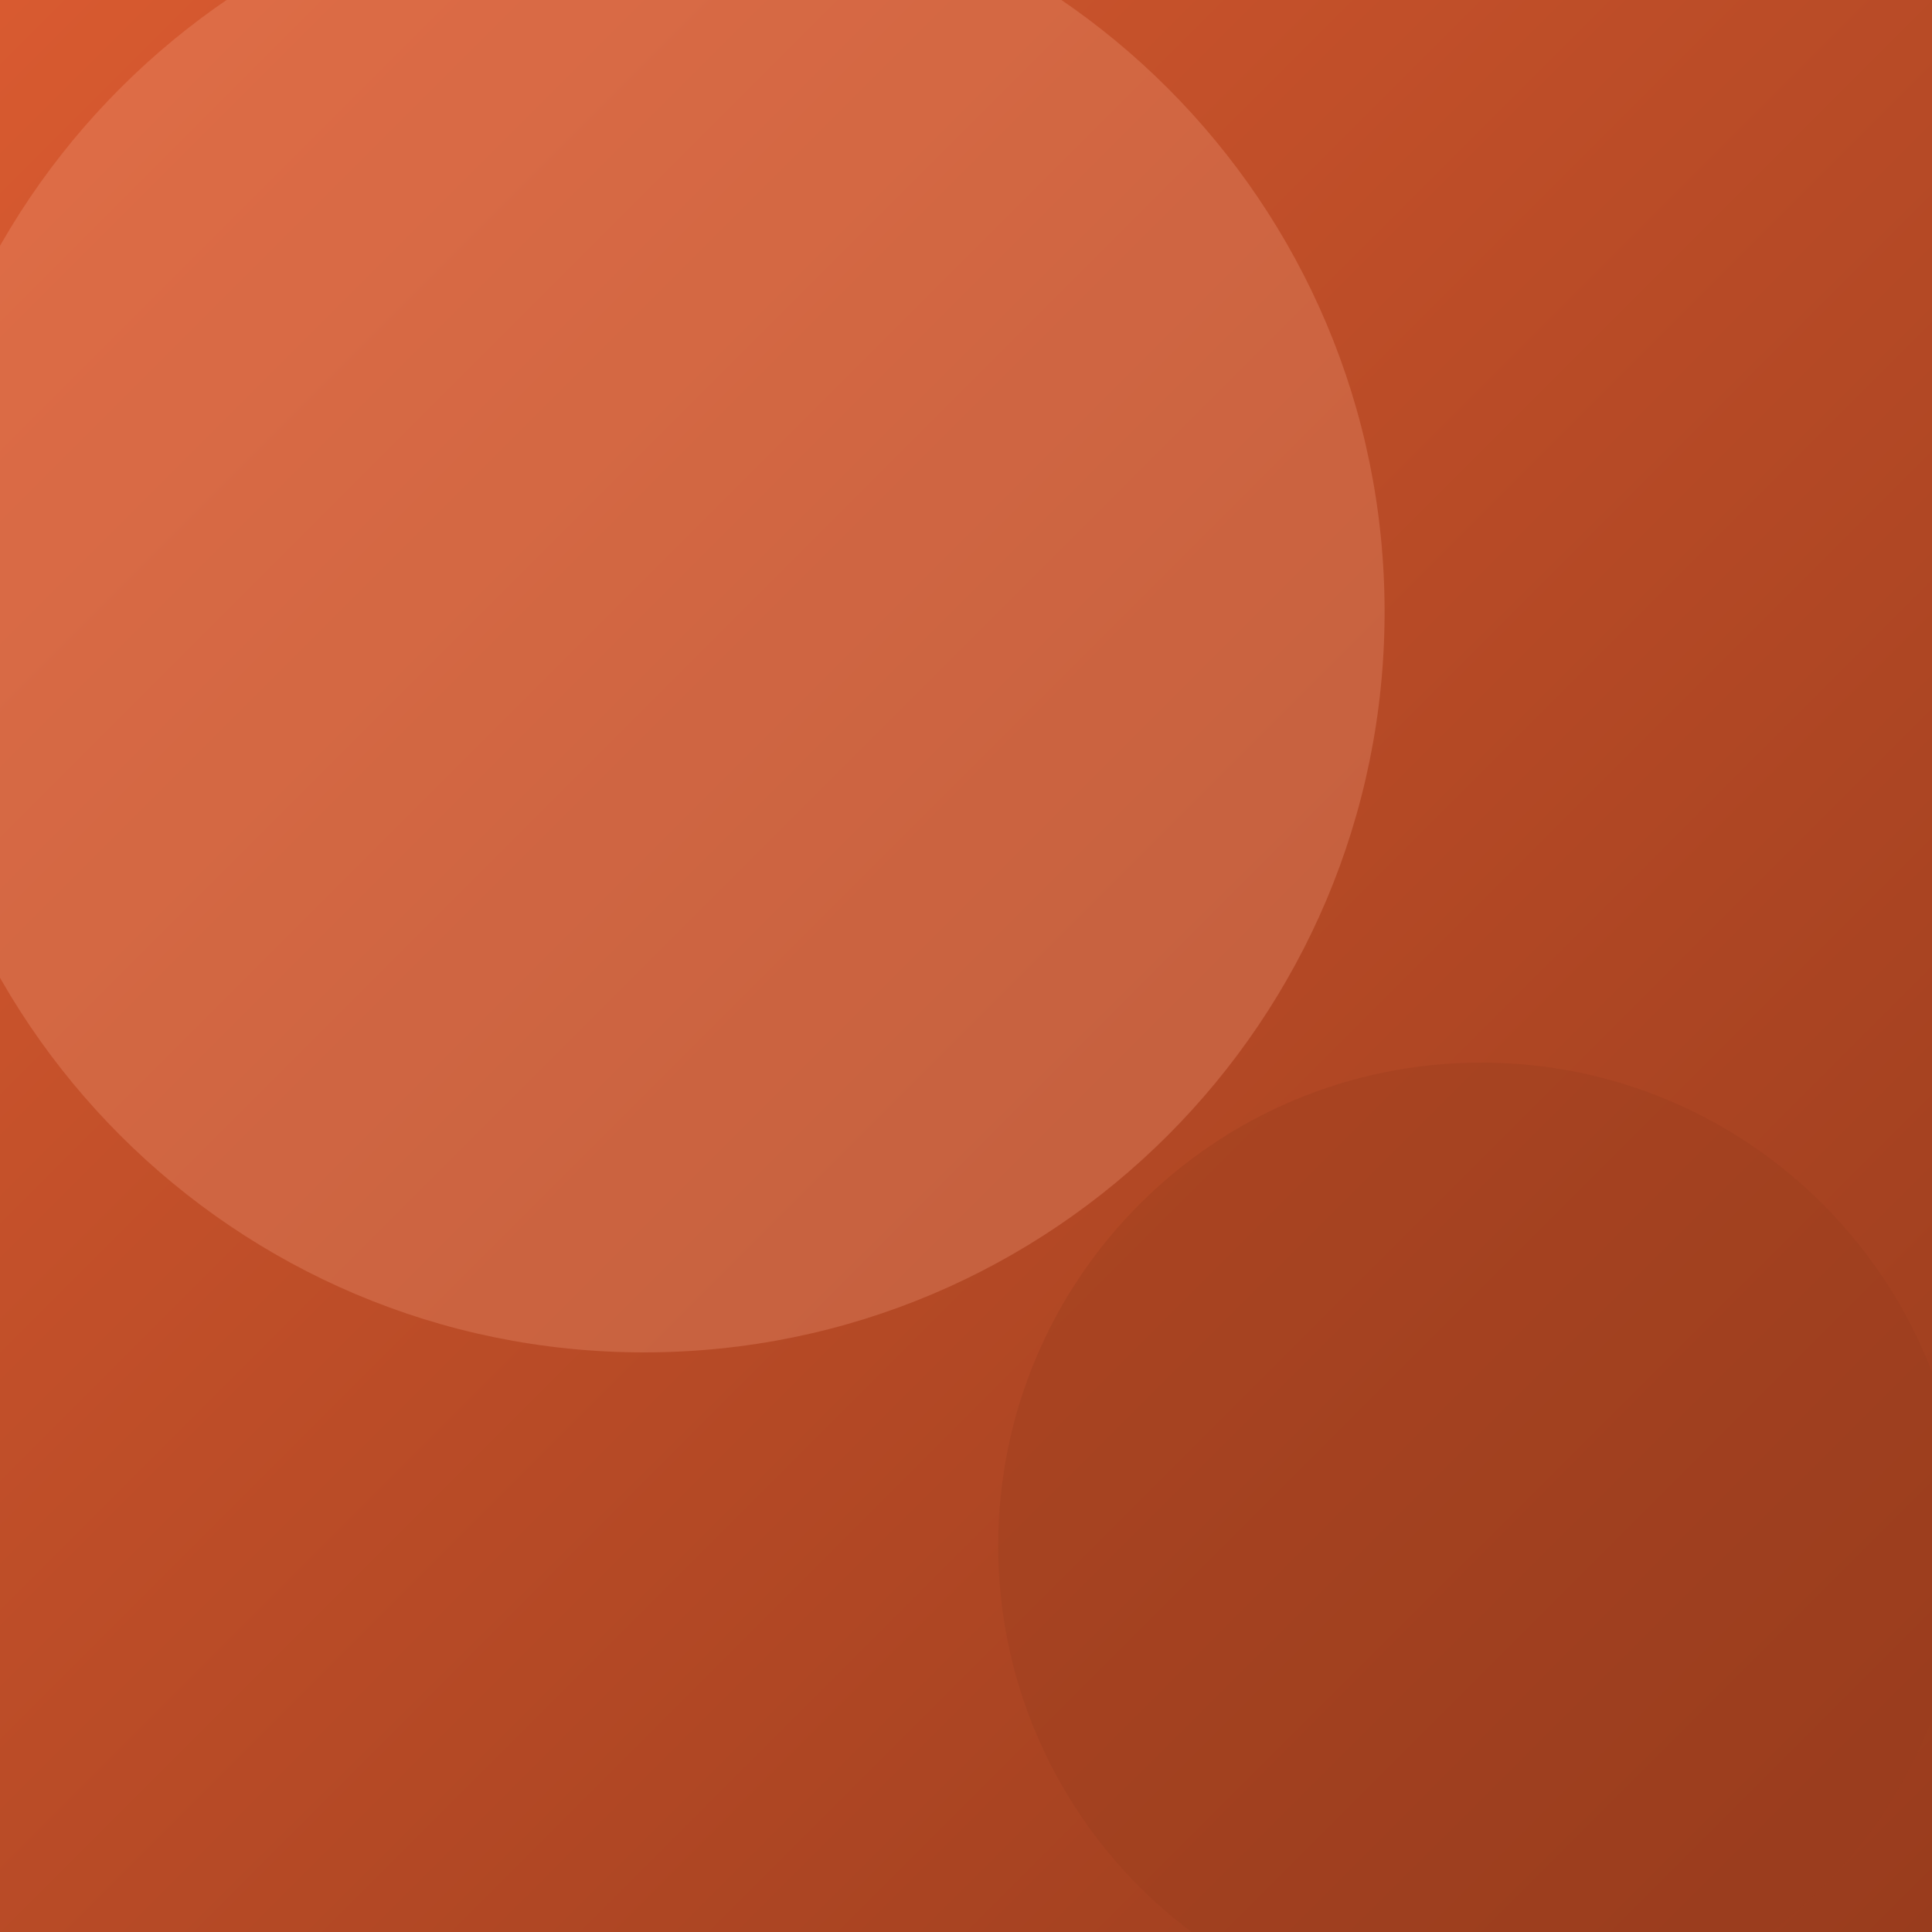
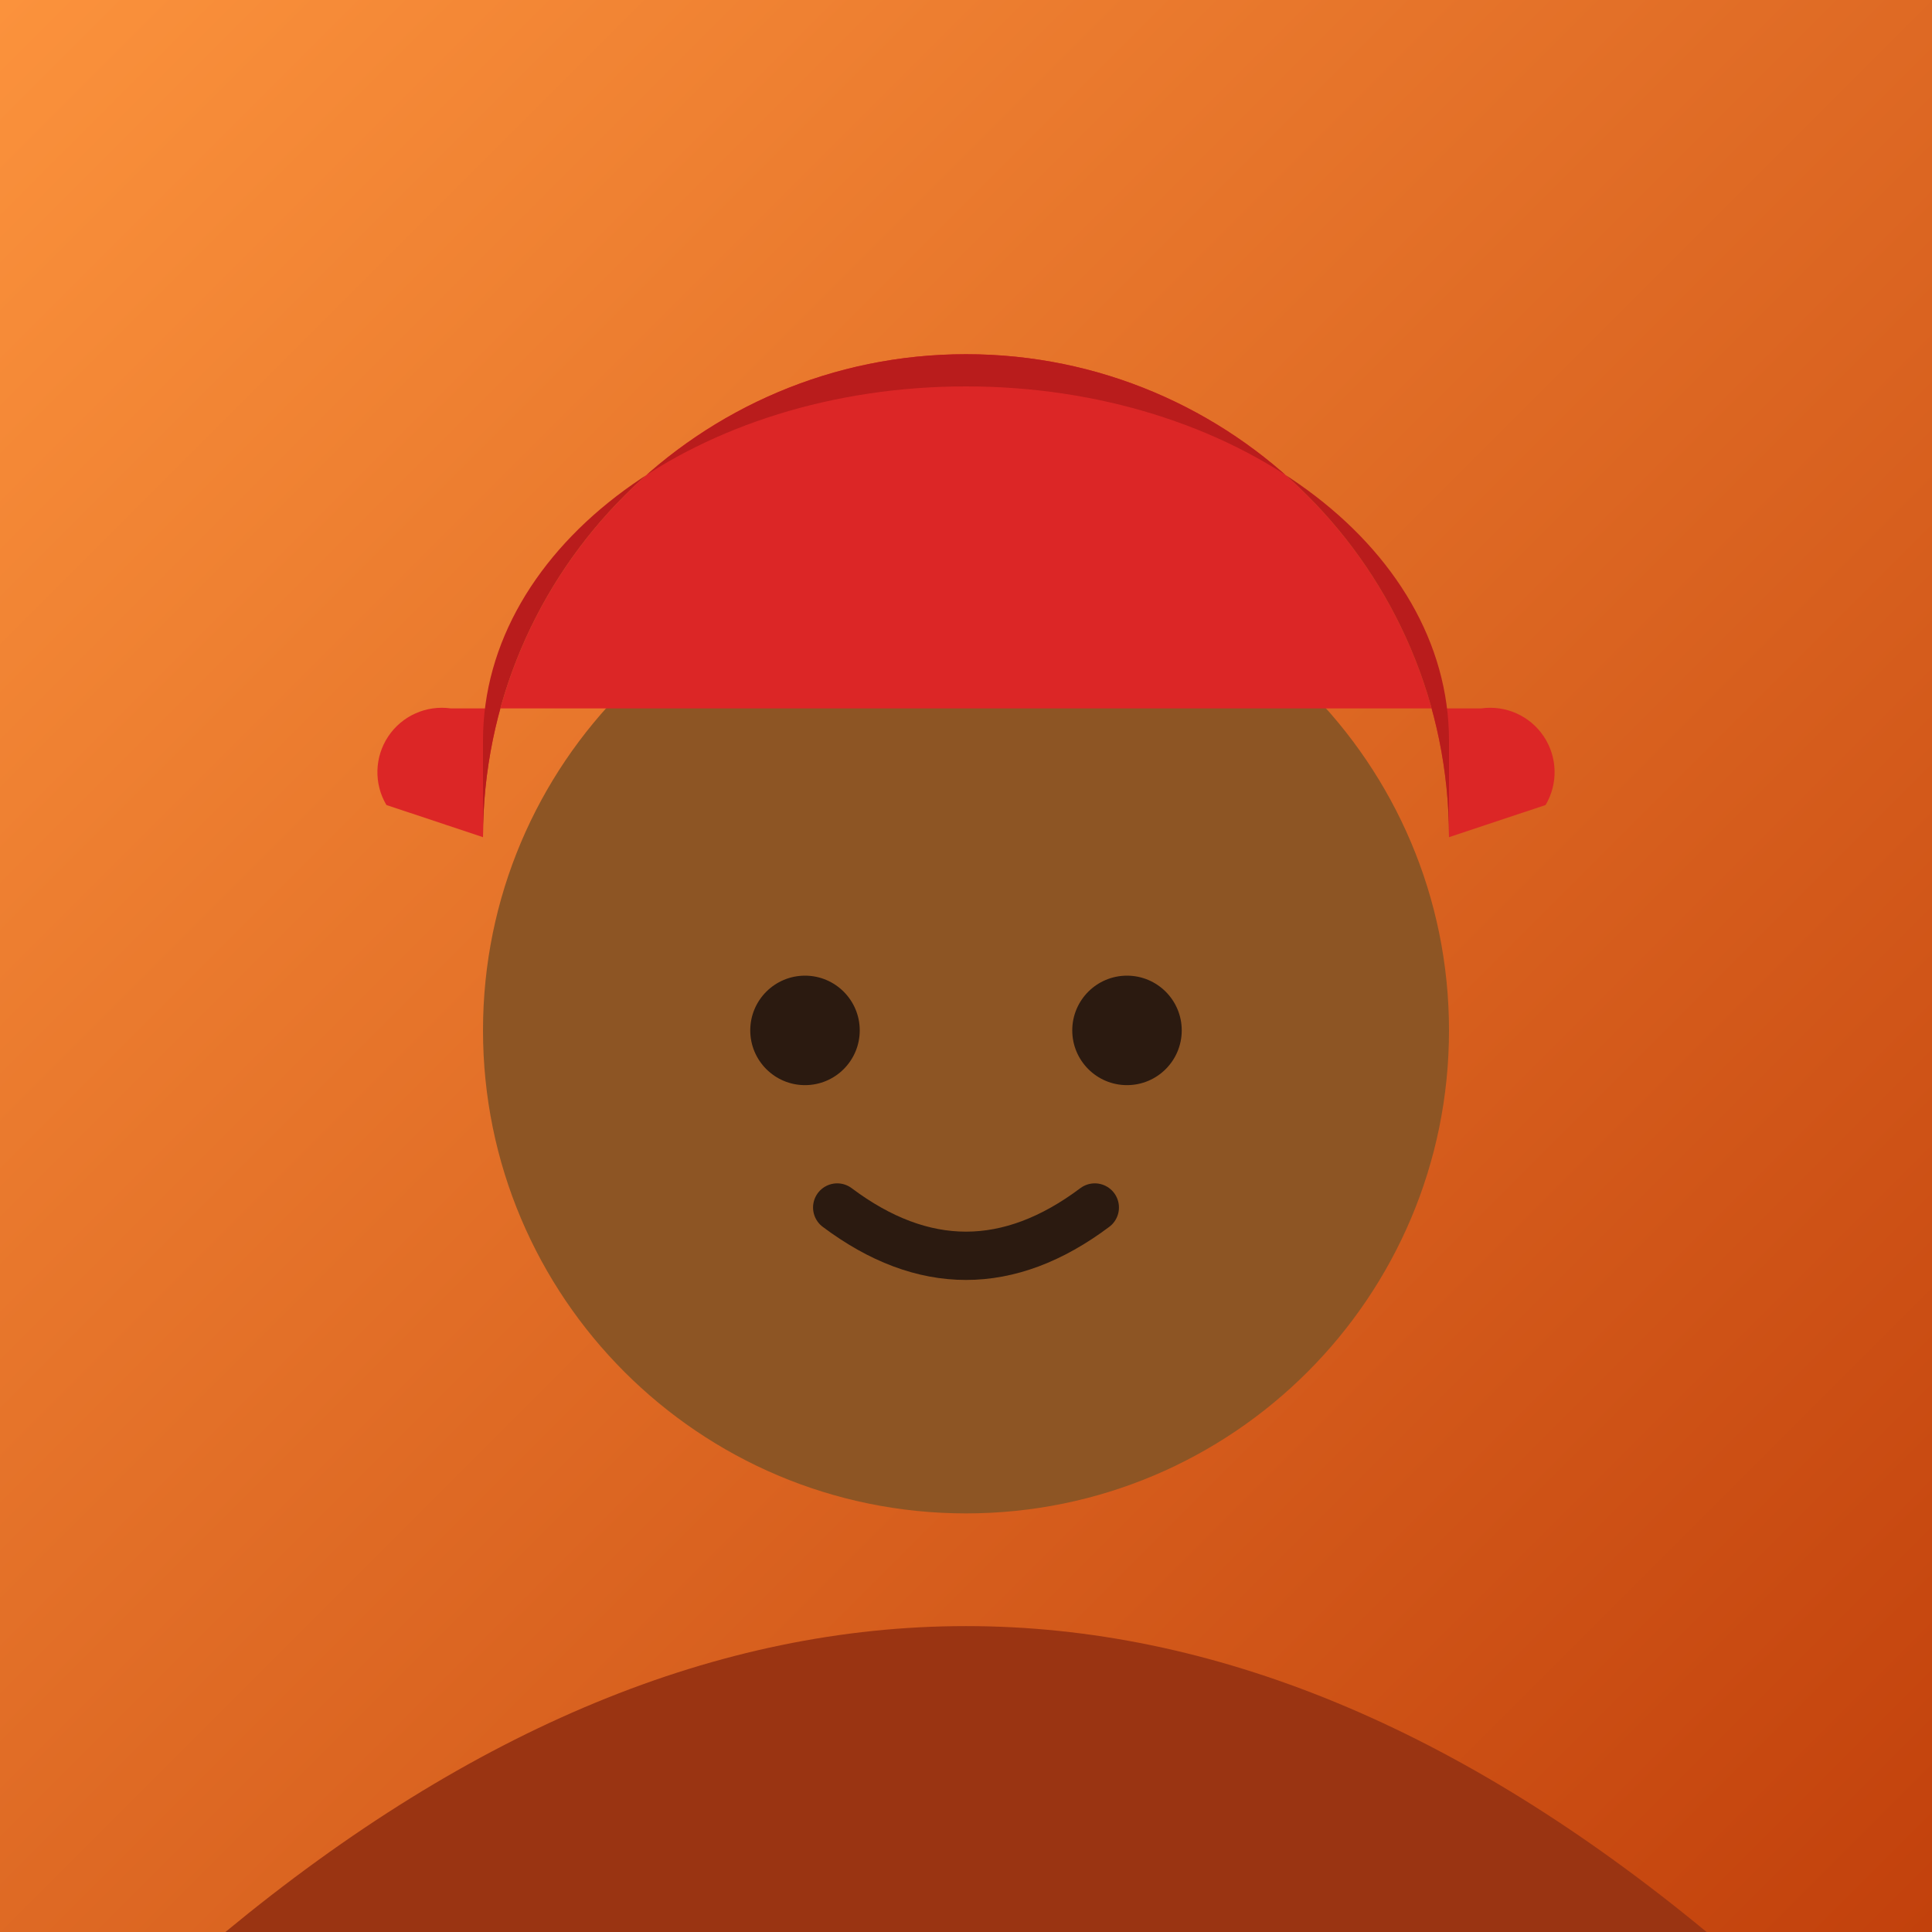
<svg xmlns="http://www.w3.org/2000/svg" viewBox="0 0 120 120">
  <defs>
-     <linearGradient id="a3" x1="0" y1="0" x2="120" y2="120" gradientUnits="userSpaceOnUse">
-       <stop offset="0" stop-color="#D85A30" />
-       <stop offset="1" stop-color="#993C1D" />
+     <linearGradient id="a3bg" x1="0" y1="0" x2="120" y2="120" gradientUnits="userSpaceOnUse">
+       <stop offset="0" stop-color="#FB923C" />
+       <stop offset="1" stop-color="#C2410C" />
    </linearGradient>
  </defs>
-   <rect width="120" height="120" fill="url(#a3)" />
-   <circle cx="40" cy="38" r="46" fill="#F0997B" opacity="0.30" />
-   <circle cx="92" cy="96" r="30" fill="#993C1D" opacity="0.35" />
+   <rect width="120" height="120" fill="url(#a3bg)" />
+   <path d="M14 120 Q60 82 106 120 Z" fill="#9A3412" />
+   <circle cx="60" cy="64" r="30" fill="#8D5524" />
+   <path d="M30 52 a30 30 0 0 1 60 0 l6 -2 a4 4 0 0 0 -4 -6 h-64 a4 4 0 0 0 -4 6 Z" fill="#DC2626" />
+   <path d="M30 52 a30 30 0 0 1 60 0 v-6 a30 22 0 0 0 -60 0 Z" fill="#B91C1C" />
+   <circle cx="50" cy="64" r="3.4" fill="#2B1A10" />
+   <circle cx="70" cy="64" r="3.4" fill="#2B1A10" />
+   <path d="M52 75 q8 6 16 0" fill="none" stroke="#2B1A10" stroke-width="3" stroke-linecap="round" />
</svg>
